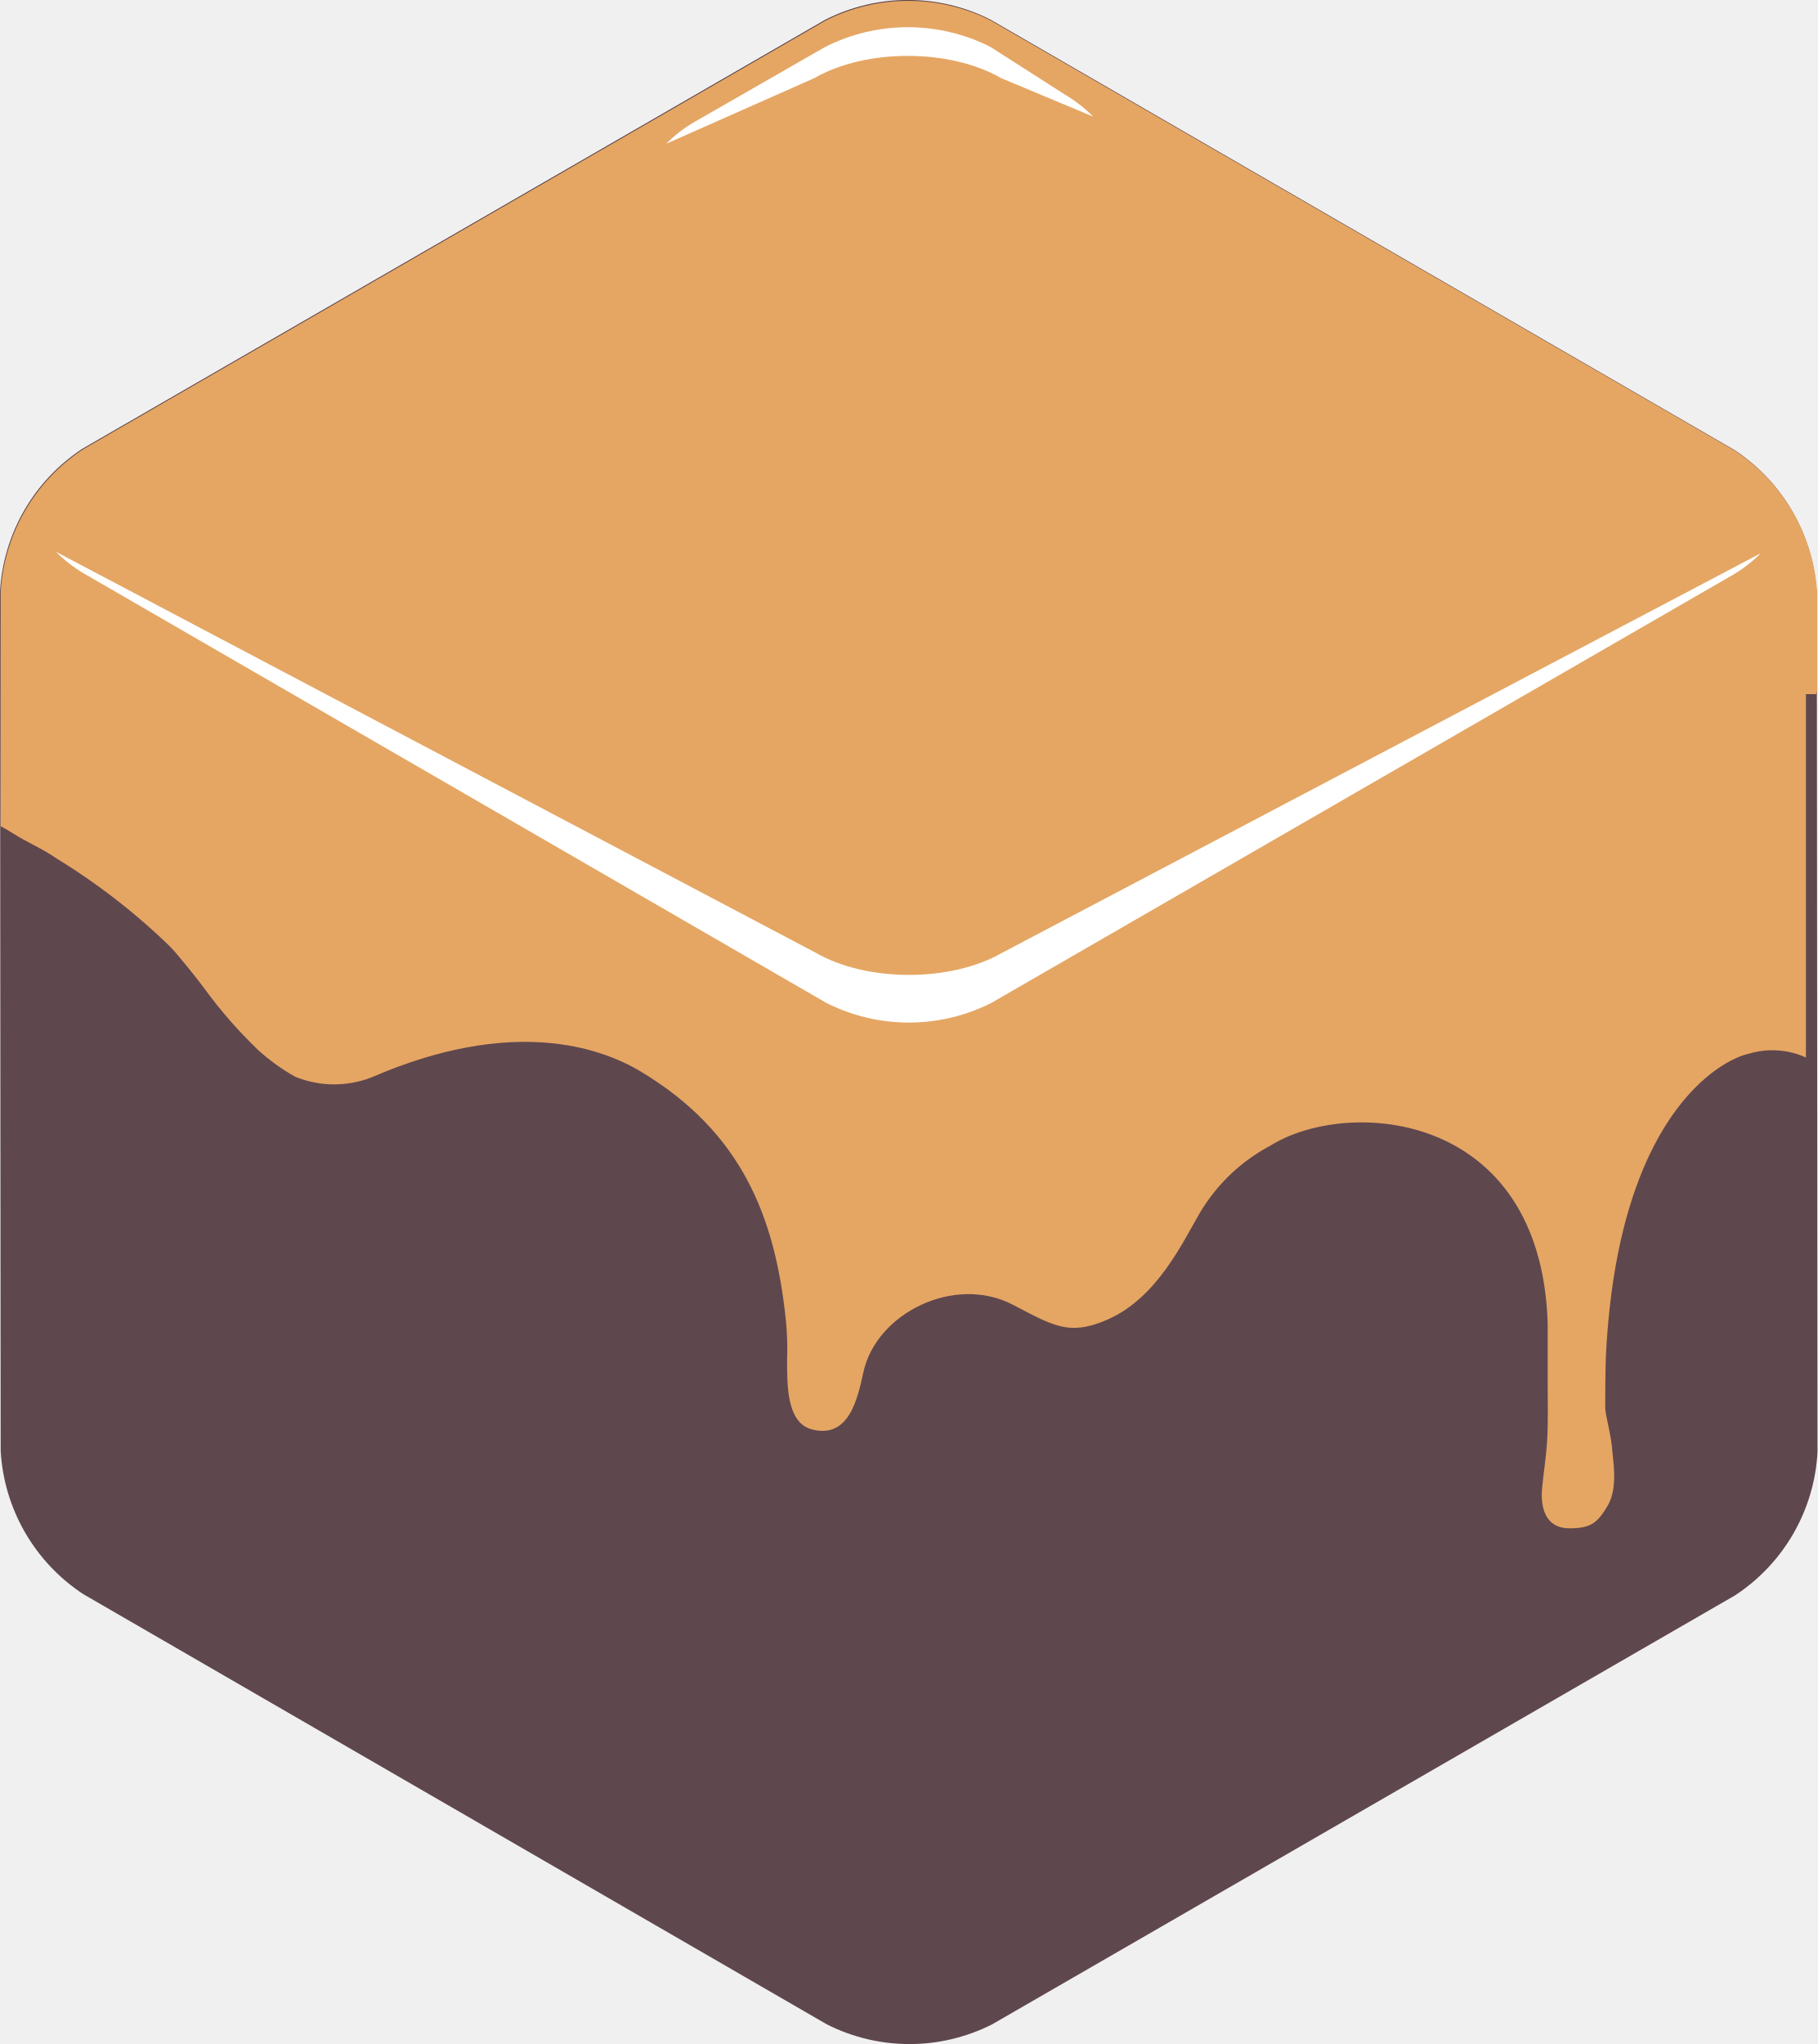
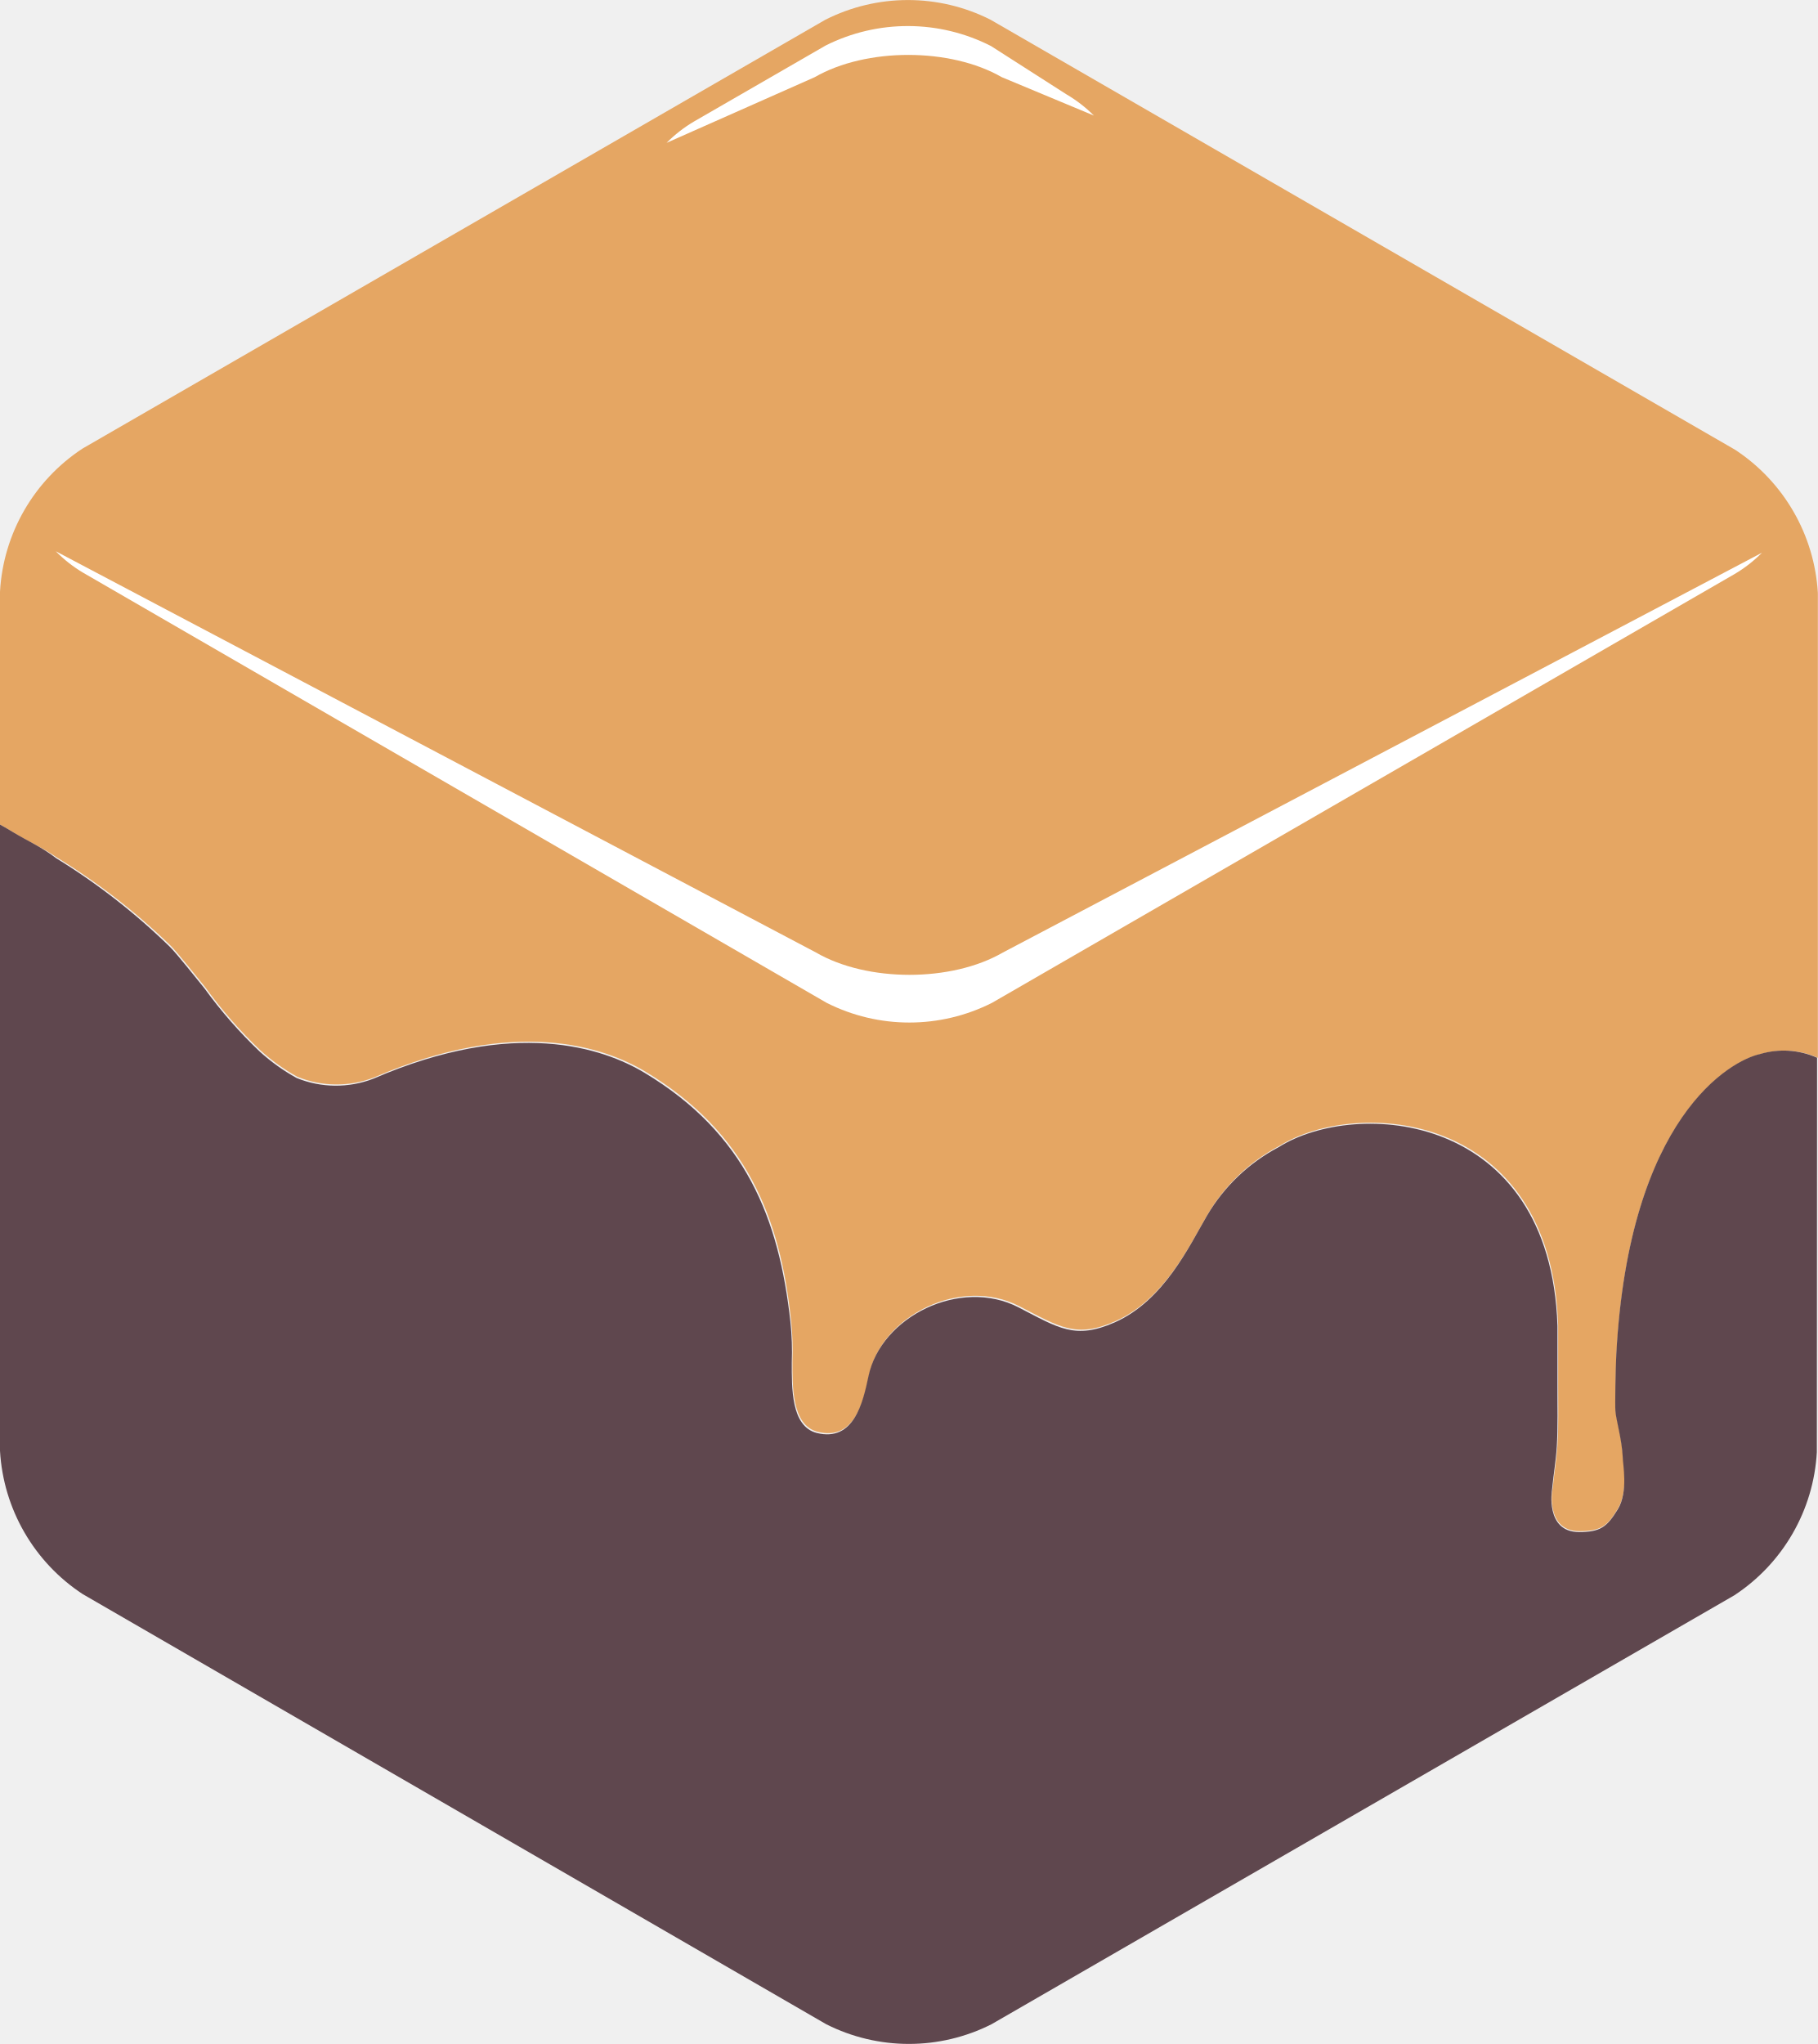
- <svg xmlns="http://www.w3.org/2000/svg" viewBox="0 0 160.11 180.03">
+ <svg xmlns="http://www.w3.org/2000/svg" viewBox="0 0 159.95 179.87">
  <defs>
-     <style>.cls-1{fill:#5f474e;}.cls-2{fill:#e5a663;}.cls-3{fill:#fff;}</style>
+     <style>.cls-1{fill:#e5a663;}.cls-2{fill:#5f474e;}.cls-3{fill:#fff;}</style>
  </defs>
  <g id="Layer_2" data-name="Layer 2">
    <g id="Mask">
-       <path class="cls-1" d="M87.4,178.3a16.14,16.14,0,0,1-14.56,0L7.34,140.41A16.19,16.19,0,0,1,.06,127.79L0,52.12A16.14,16.14,0,0,1,7.28,39.51L72.71,1.73a16.12,16.12,0,0,1,14.55,0l65.51,37.89a16.19,16.19,0,0,1,7.28,12.62l.06,75.68a16.12,16.12,0,0,1-7.27,12.6Z" />
-       <path class="cls-2" d="M138.24,134.61c1.87,0,2.47-.44,3.39-2s.46-4,.42-4.64c-.08-1.47-.58-3.1-.64-3.92,0-.5,0-3.71.08-5,1.12-20.76,10-25.69,12.6-26.25a7.19,7.19,0,0,1,5,.34v-32H160l.09-.46V52.29a16.19,16.19,0,0,0-7.28-12.61L87.29,1.81a16.13,16.13,0,0,0-14.55,0L7.33,39.57A16.14,16.14,0,0,0,.06,52.17v8.46s0,.1,0,.14v12c.38.21.76.42,1.13.66,1.26.8,2.51,1.29,3.77,2.17a57,57,0,0,1,10,7.75c.59.57,2.57,3.06,3,3.65a40.31,40.31,0,0,0,4.82,5.52,17.86,17.86,0,0,0,3.23,2.32,9.11,9.11,0,0,0,6.7.06c12.39-5.37,20.15-2.67,23.74-.52,8.87,5.32,11.82,12.77,12.77,21.81a24.81,24.81,0,0,1,.12,3.53c0,2.15-.08,5.6,2.19,6.18,3.25.83,4-2.64,4.52-5,1.1-5.22,8-8.65,13.14-6,3.51,1.81,4.94,2.84,8.41,1.31,4.34-1.92,6.58-6.78,8.09-9.37a15.87,15.87,0,0,1,6.25-5.95c6.77-4.22,23.78-3.13,24.4,15.62,0,1,0,3.63,0,5.22,0,1.78.06,3.53-.06,5.38-.08,1.23-.29,2.52-.41,3.76C135.88,130.92,135.24,134.59,138.24,134.61Z" />
-       <path class="cls-3" d="M88.3,83.91c-4.53,2.61-11.93,2.61-16.45,0L4.93,48.6a12.09,12.09,0,0,0,2.41,1.88L72.79,88.33a16.12,16.12,0,0,0,14.55,0L152.71,50.6a12,12,0,0,0,2.4-1.87Z" />
-       <path class="cls-3" d="M71.74,6.88c4.53-2.61,11.93-2.61,16.45,0l8.11,3.39a12.12,12.12,0,0,0-2.41-1.89L87.25,4.13a16.13,16.13,0,0,0-14.55,0L61.09,10.79a12.08,12.08,0,0,0-2.4,1.87Z" />
+       <path class="cls-1" d="M139,134.74c1.88,0,2.49-.44,3.41-2s.47-4,.43-4.66c-.08-1.48-.58-3.13-.64-4,0-.51,0-3.73.08-5C143.4,98.28,152.35,93.31,155,92.75a7.17,7.17,0,0,1,5,.34l0-31.93h0l0-.46V52.19a16.21,16.21,0,0,0-7.28-12.61L87.19,1.74a16.11,16.11,0,0,0-14.55,0L7.27,39.47A16.14,16.14,0,0,0,0,52.07v8.26a.71.71,0,0,0,0,.14V72.56c.38.21.76.43,1.14.67,1.26.8,2.52,1.3,3.79,2.18A57.26,57.26,0,0,1,15,83.2c.6.58,2.58,3.09,3.06,3.67a40.19,40.19,0,0,0,4.85,5.55,17.36,17.36,0,0,0,3.25,2.33,9.16,9.16,0,0,0,6.75.07c12.46-5.4,20.27-2.69,23.88-.53,8.92,5.36,11.89,12.85,12.84,21.94a25,25,0,0,1,.12,3.55c0,2.16-.08,5.63,2.2,6.21,3.27.83,4.06-2.66,4.55-5,1.1-5.25,8.09-8.7,13.21-6.05,3.53,1.82,5,2.86,8.46,1.32,4.37-1.93,6.61-6.82,8.14-9.42a15.9,15.9,0,0,1,6.29-6c6.81-4.25,23.91-3.14,24.54,15.71,0,1,0,3.65,0,5.25,0,1.8.05,3.56-.06,5.42-.08,1.23-.3,2.53-.42,3.78C136.62,131,136,134.73,139,134.74Z" />
+       <path class="cls-2" d="M159.93,93.08a7.22,7.22,0,0,0-5-.33c-2.6.56-11.55,5.53-12.67,26.41-.07,1.28-.12,4.5-.08,5,.06.82.56,2.47.64,4,0,.67.52,3.11-.43,4.66s-1.53,2-3.41,2c-3,0-2.38-3.71-2.38-3.71.12-1.25.34-2.55.42-3.78.11-1.86.05-3.62.06-5.42,0-1.6,0-4.22,0-5.25-.63-18.85-17.73-20-24.54-15.71a15.9,15.9,0,0,0-6.29,6c-1.53,2.6-3.77,7.49-8.14,9.42-3.49,1.54-4.93.5-8.46-1.32-5.12-2.65-12.11.8-13.21,6.05-.49,2.32-1.28,5.81-4.55,5-2.28-.58-2.2-4-2.2-6.21a25,25,0,0,0-.12-3.55c-1-9.09-3.92-16.58-12.85-21.94-3.6-2.16-11.41-4.87-23.87.53a9.16,9.16,0,0,1-6.75-.07,17.36,17.36,0,0,1-3.25-2.33,40.19,40.19,0,0,1-4.85-5.55c-.48-.58-2.46-3.09-3.06-3.67a57.26,57.26,0,0,0-10-7.79C3.67,74.53,2.41,74,1.15,73.23.77,73,.39,72.77,0,72.56l0,55.11a16.19,16.19,0,0,0,7.28,12.61l65.44,37.85a16.14,16.14,0,0,0,14.55,0l65.37-37.74a16.14,16.14,0,0,0,7.27-12.6Z" />
+       <path class="cls-3" d="M88.27,83.82c-4.52,2.62-11.93,2.62-16.45,0L4.91,48.51A11.79,11.79,0,0,0,7.32,50.4L72.76,88.25a16.14,16.14,0,0,0,14.55,0l65.37-37.74a11.89,11.89,0,0,0,2.4-1.87Z" />
+       <path class="cls-3" d="M71.71,6.79c4.53-2.61,11.93-2.61,16.46,0l8.11,3.38A12.06,12.06,0,0,0,93.86,8.3L87.22,4.05A16.12,16.12,0,0,0,72.68,4L61.07,10.7a12,12,0,0,0-2.4,1.87Z" />
    </g>
  </g>
</svg>
